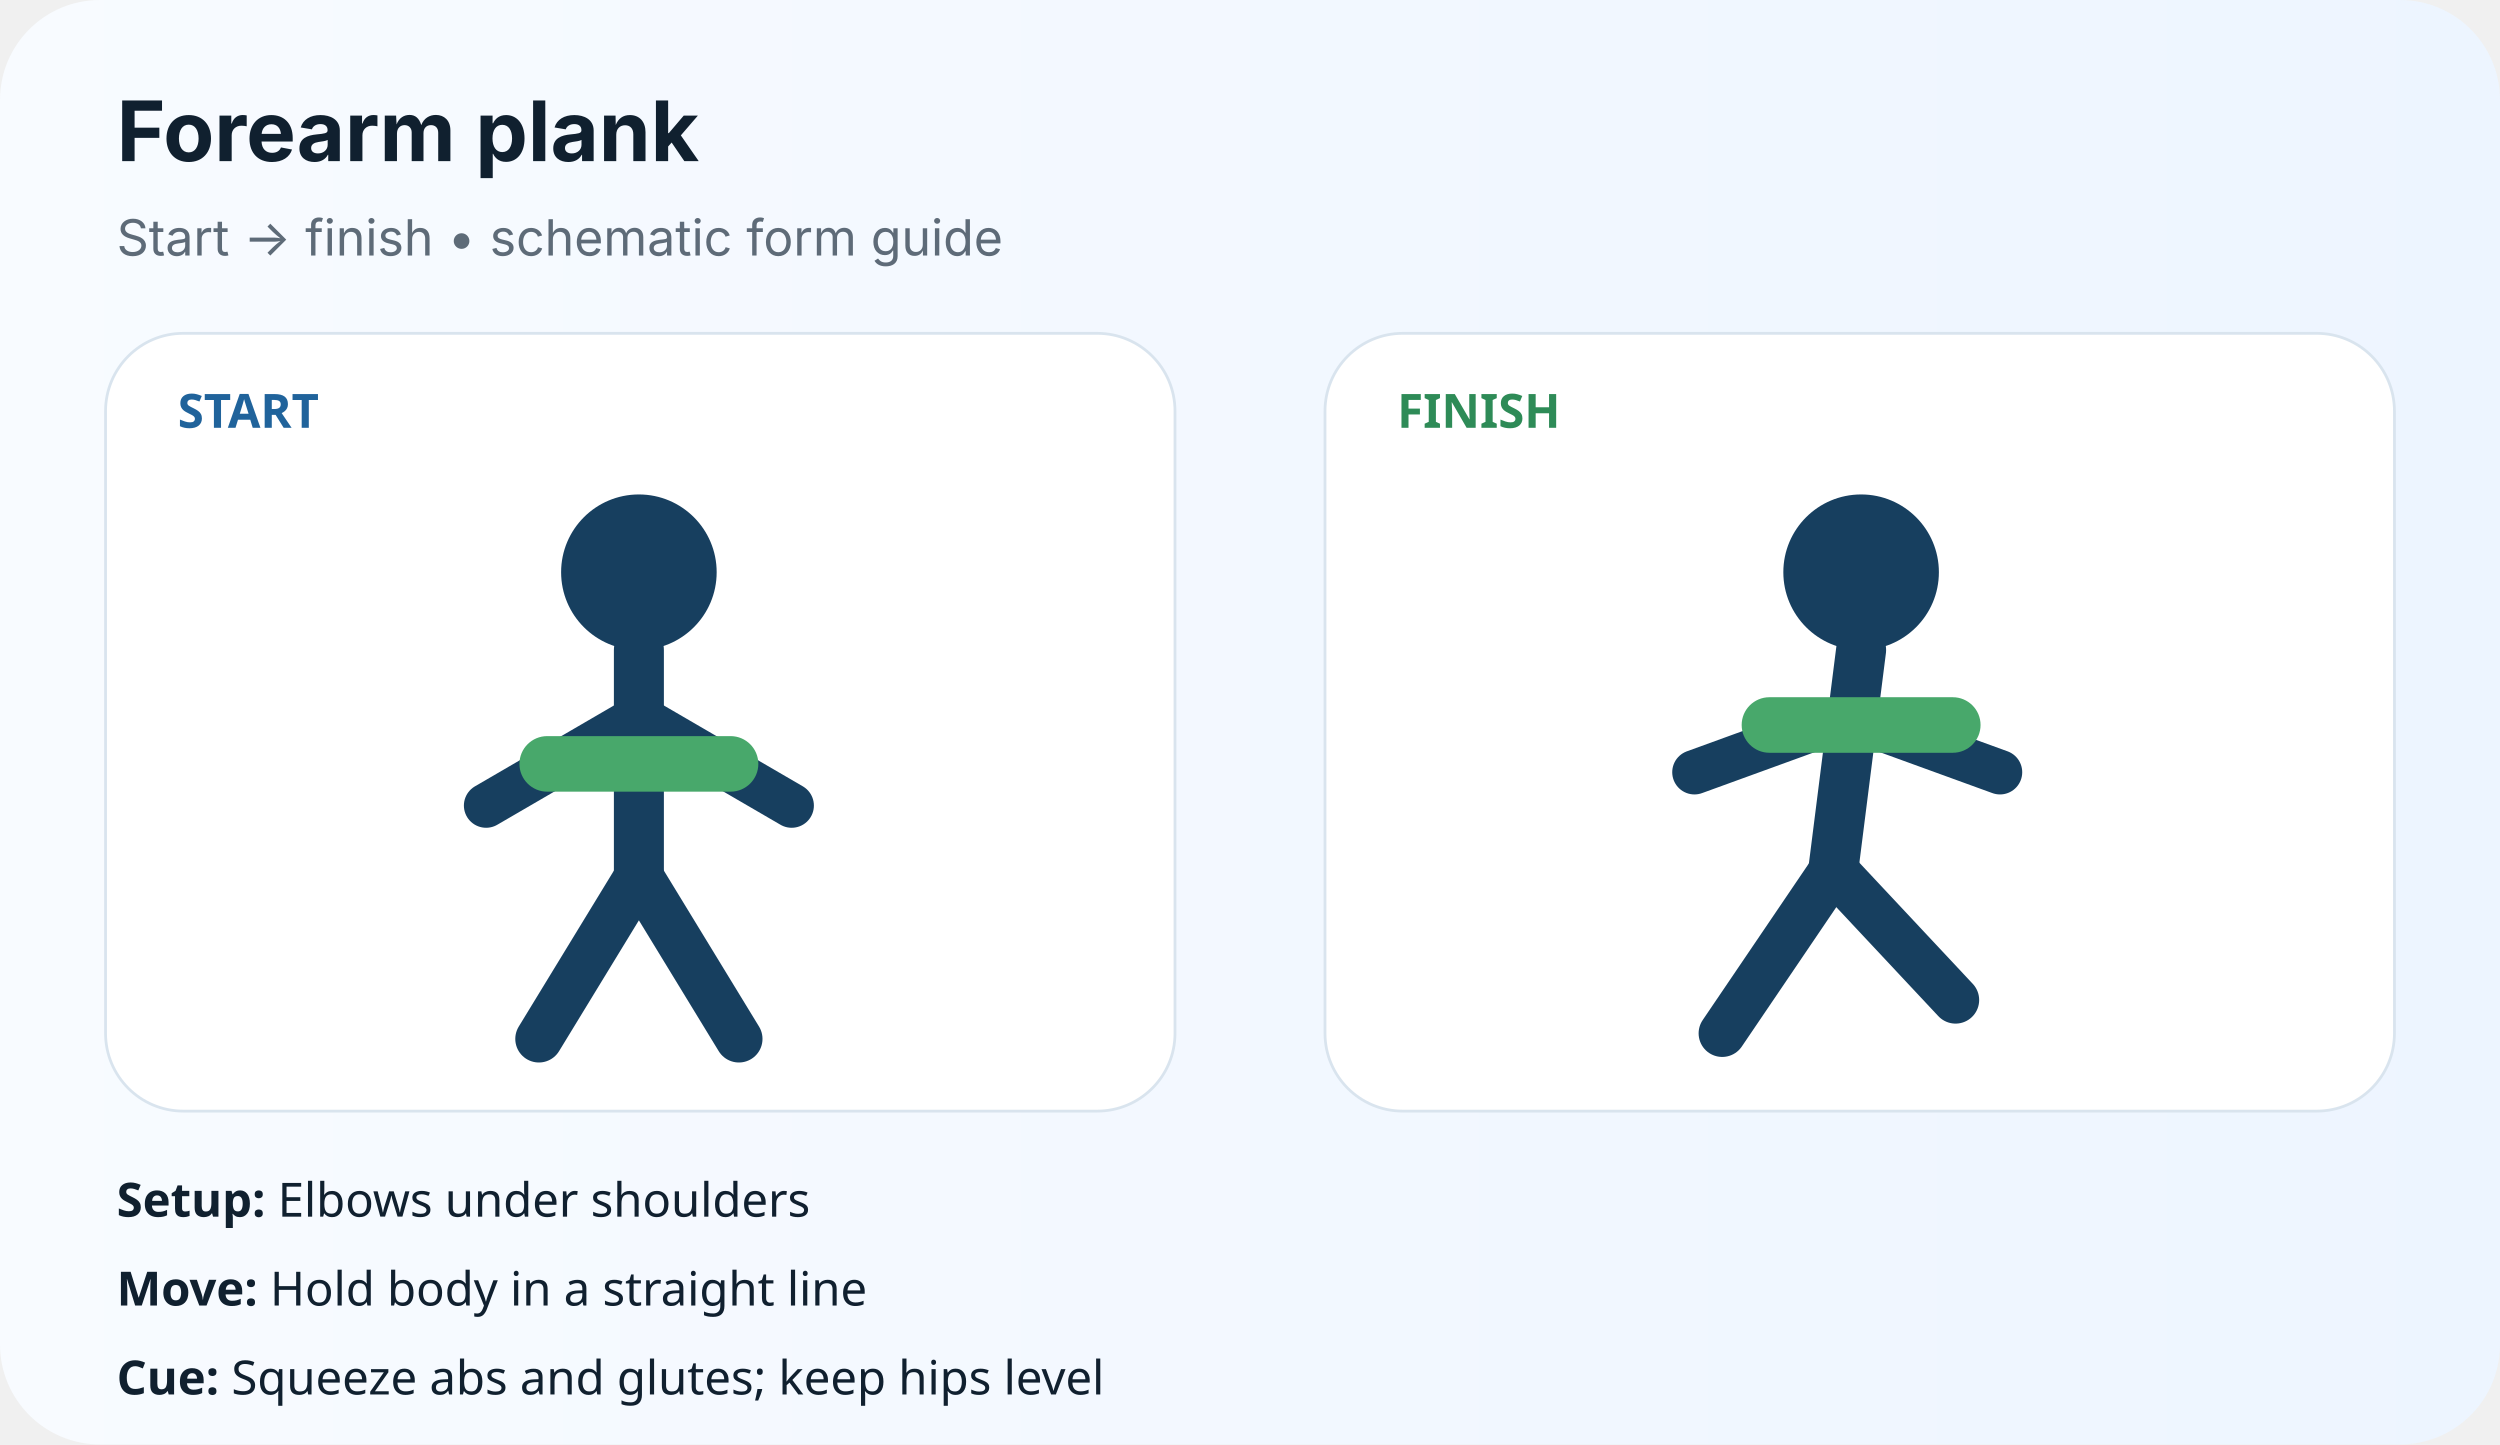
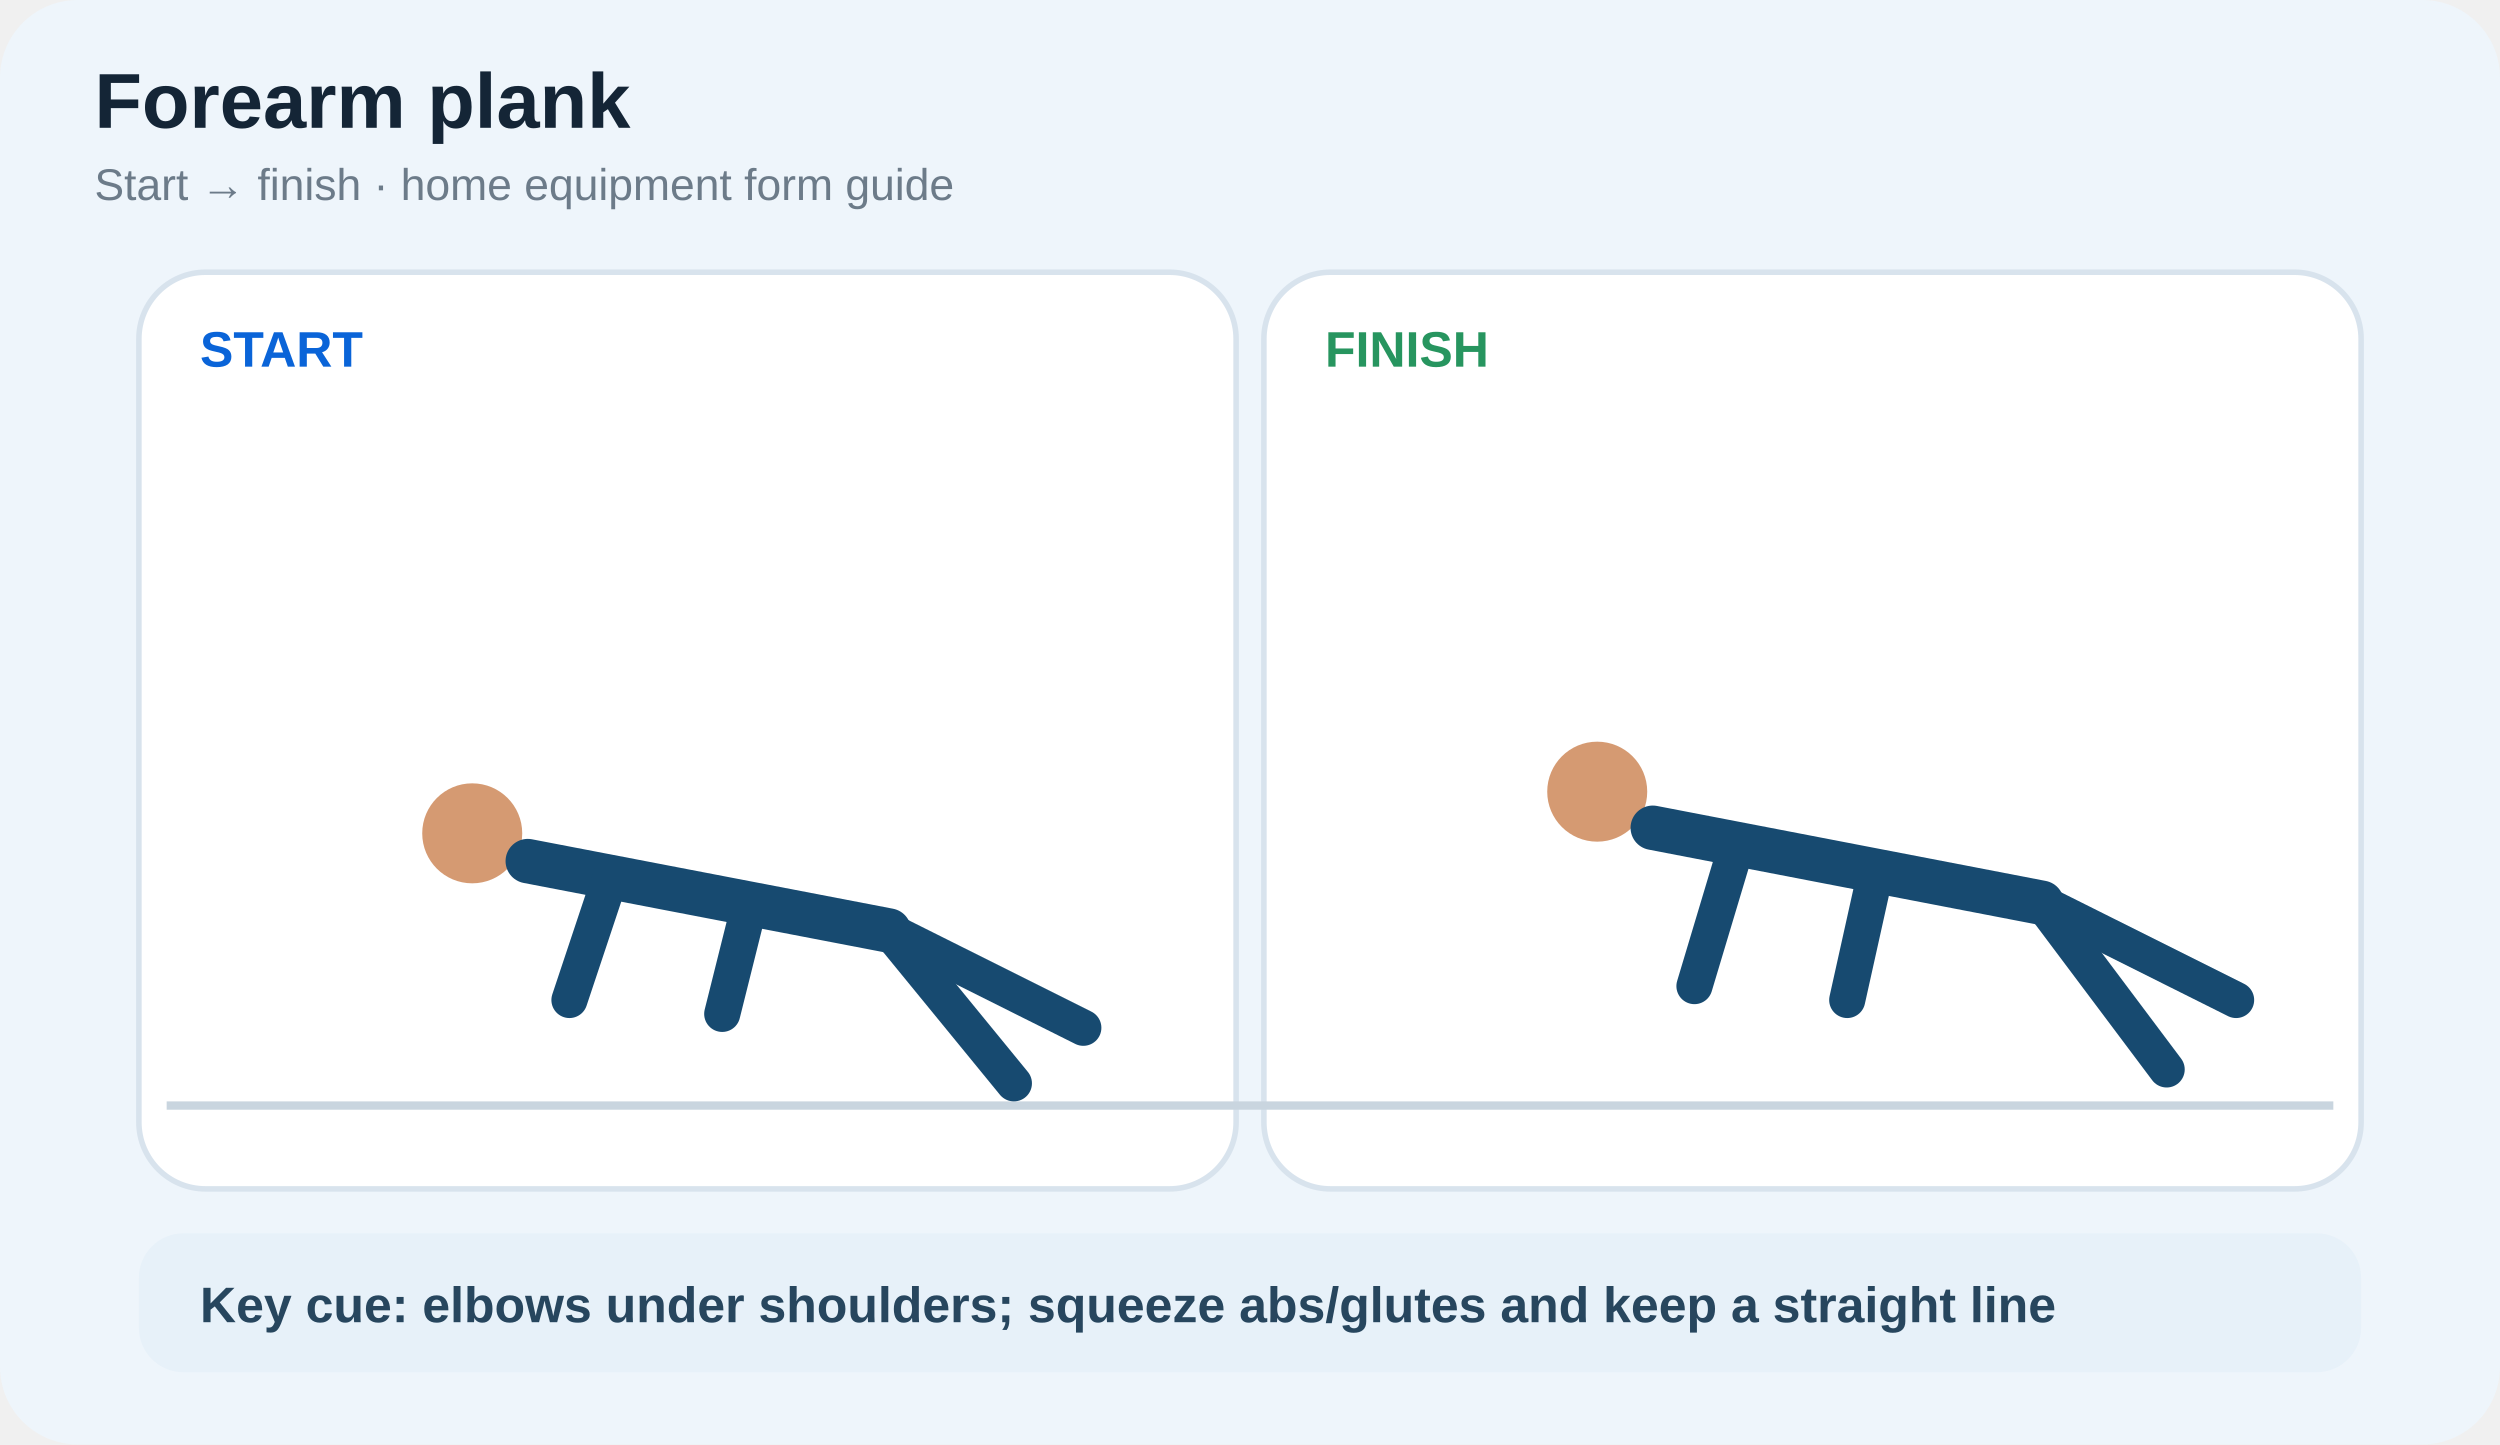
<svg xmlns="http://www.w3.org/2000/svg" width="900" height="520" viewBox="0 0 900 520">
-   <defs>
-     <linearGradient id="bg" x1="0" x2="1">
-       <stop stop-color="#f8fbff" />
-       <stop offset="1" stop-color="#edf5ff" />
-     </linearGradient>
-   </defs>
-   <rect width="900" height="520" rx="36" fill="url(#bg)" />
-   <text x="42" y="58" font-family="-apple-system,BlinkMacSystemFont,Segoe UI,sans-serif" font-size="30" font-weight="700" fill="#10202f">Forearm plank</text>
-   <text x="42" y="92" font-family="-apple-system,BlinkMacSystemFont,Segoe UI,sans-serif" font-size="18" fill="#5e6b78">Start → finish • schematic form guide</text>
-   <rect x="38" y="120" width="385" height="280" rx="28" fill="#fff" stroke="#d9e4ee" />
-   <rect x="477" y="120" width="385" height="280" rx="28" fill="#fff" stroke="#d9e4ee" />
-   <text x="64" y="154" font-family="sans-serif" font-size="17" font-weight="700" fill="#20639b">START</text>
-   <text x="503" y="154" font-family="sans-serif" font-size="17" font-weight="700" fill="#2e8b57">FINISH</text>
-   <circle cx="230" cy="206" r="28" fill="#173f5f" />
-   <line x1="230" y1="234" x2="230" y2="315" stroke="#173f5f" stroke-width="18" stroke-linecap="round" />
-   <line x1="230" y1="258" x2="175" y2="290" stroke="#173f5f" stroke-width="16" stroke-linecap="round" />
-   <line x1="230" y1="258" x2="285" y2="290" stroke="#173f5f" stroke-width="16" stroke-linecap="round" />
-   <line x1="230" y1="315" x2="194" y2="374" stroke="#173f5f" stroke-width="17" stroke-linecap="round" />
-   <line x1="230" y1="315" x2="266" y2="374" stroke="#173f5f" stroke-width="17" stroke-linecap="round" />
-   <rect x="187" y="265" width="86" height="20" rx="10" fill="#48a86b" />
-   <circle cx="670" cy="206" r="28" fill="#173f5f" />
-   <line x1="670" y1="234" x2="660" y2="313" stroke="#173f5f" stroke-width="18" stroke-linecap="round" />
-   <line x1="665" y1="258" x2="610" y2="278" stroke="#173f5f" stroke-width="16" stroke-linecap="round" />
-   <line x1="665" y1="258" x2="720" y2="278" stroke="#173f5f" stroke-width="16" stroke-linecap="round" />
-   <line x1="660" y1="313" x2="620" y2="372" stroke="#173f5f" stroke-width="17" stroke-linecap="round" />
-   <line x1="660" y1="313" x2="704" y2="360" stroke="#173f5f" stroke-width="17" stroke-linecap="round" />
-   <rect x="627" y="251" width="86" height="20" rx="10" fill="#48a86b" />
-   <text x="42" y="438" font-family="sans-serif" font-size="17" fill="#10202f">
-     <tspan font-weight="700">Setup:</tspan> Elbows under shoulders</text>
-   <text x="42" y="470" font-family="sans-serif" font-size="17" fill="#10202f">
-     <tspan font-weight="700">Move:</tspan> Hold body in a straight line</text>
-   <text x="42" y="502" font-family="sans-serif" font-size="17" fill="#10202f">
-     <tspan font-weight="700">Cue:</tspan> Squeeze abs and glutes; keep hips level</text>
+   <rect width="900" height="520" rx="28" fill="#eef5fb" />
+   <text x="34" y="46" font-family="Arial" font-size="28" font-weight="700" fill="#142536">Forearm plank</text>
+   <text x="34" y="72" font-family="Arial" font-size="16" fill="#6c7b89">Start → finish · home equipment form guide</text>
+   <rect x="50" y="98" width="395" height="330" rx="24" fill="#fff" stroke="#d8e3ed" stroke-width="2" />
+   <text x="72" y="132" font-family="Arial" font-size="18" font-weight="700" fill="#0a64d8">START</text>
+   <rect x="455" y="98" width="395" height="330" rx="24" fill="#fff" stroke="#d8e3ed" stroke-width="2" />
+   <text x="477" y="132" font-family="Arial" font-size="18" font-weight="700" fill="#27955f">FINISH</text>
+   <line x1="60" y1="398" x2="840" y2="398" stroke="#c9d5df" stroke-width="3" />
+   <circle cx="170" cy="300" r="18" fill="#d59a72" />
+   <line x1="190" y1="310" x2="320" y2="335" stroke="#174a70" stroke-width="16" stroke-linecap="round" />
+   <line x1="220" y1="315" x2="205" y2="360" stroke="#174a70" stroke-width="13" stroke-linecap="round" />
+   <line x1="270" y1="325" x2="260" y2="365" stroke="#174a70" stroke-width="13" stroke-linecap="round" />
+   <line x1="320" y1="335" x2="390" y2="370" stroke="#174a70" stroke-width="13" stroke-linecap="round" />
+   <line x1="320" y1="335" x2="365" y2="390" stroke="#174a70" stroke-width="13" stroke-linecap="round" />
+   <circle cx="575" cy="285" r="18" fill="#d59a72" />
+   <line x1="595" y1="298" x2="735" y2="325" stroke="#174a70" stroke-width="16" stroke-linecap="round" />
+   <line x1="625" y1="305" x2="610" y2="355" stroke="#174a70" stroke-width="13" stroke-linecap="round" />
+   <line x1="675" y1="315" x2="665" y2="360" stroke="#174a70" stroke-width="13" stroke-linecap="round" />
+   <line x1="735" y1="325" x2="805" y2="360" stroke="#174a70" stroke-width="13" stroke-linecap="round" />
+   <line x1="735" y1="325" x2="780" y2="385" stroke="#174a70" stroke-width="13" stroke-linecap="round" />
+   <rect x="50" y="444" width="800" height="50" rx="16" fill="#e7f1f9" />
+   <text x="72" y="476" font-family="Arial" font-size="18" font-weight="600" fill="#27465e">Key cue: elbows under shoulders; squeeze abs/glutes and keep a straight line</text>
</svg>
